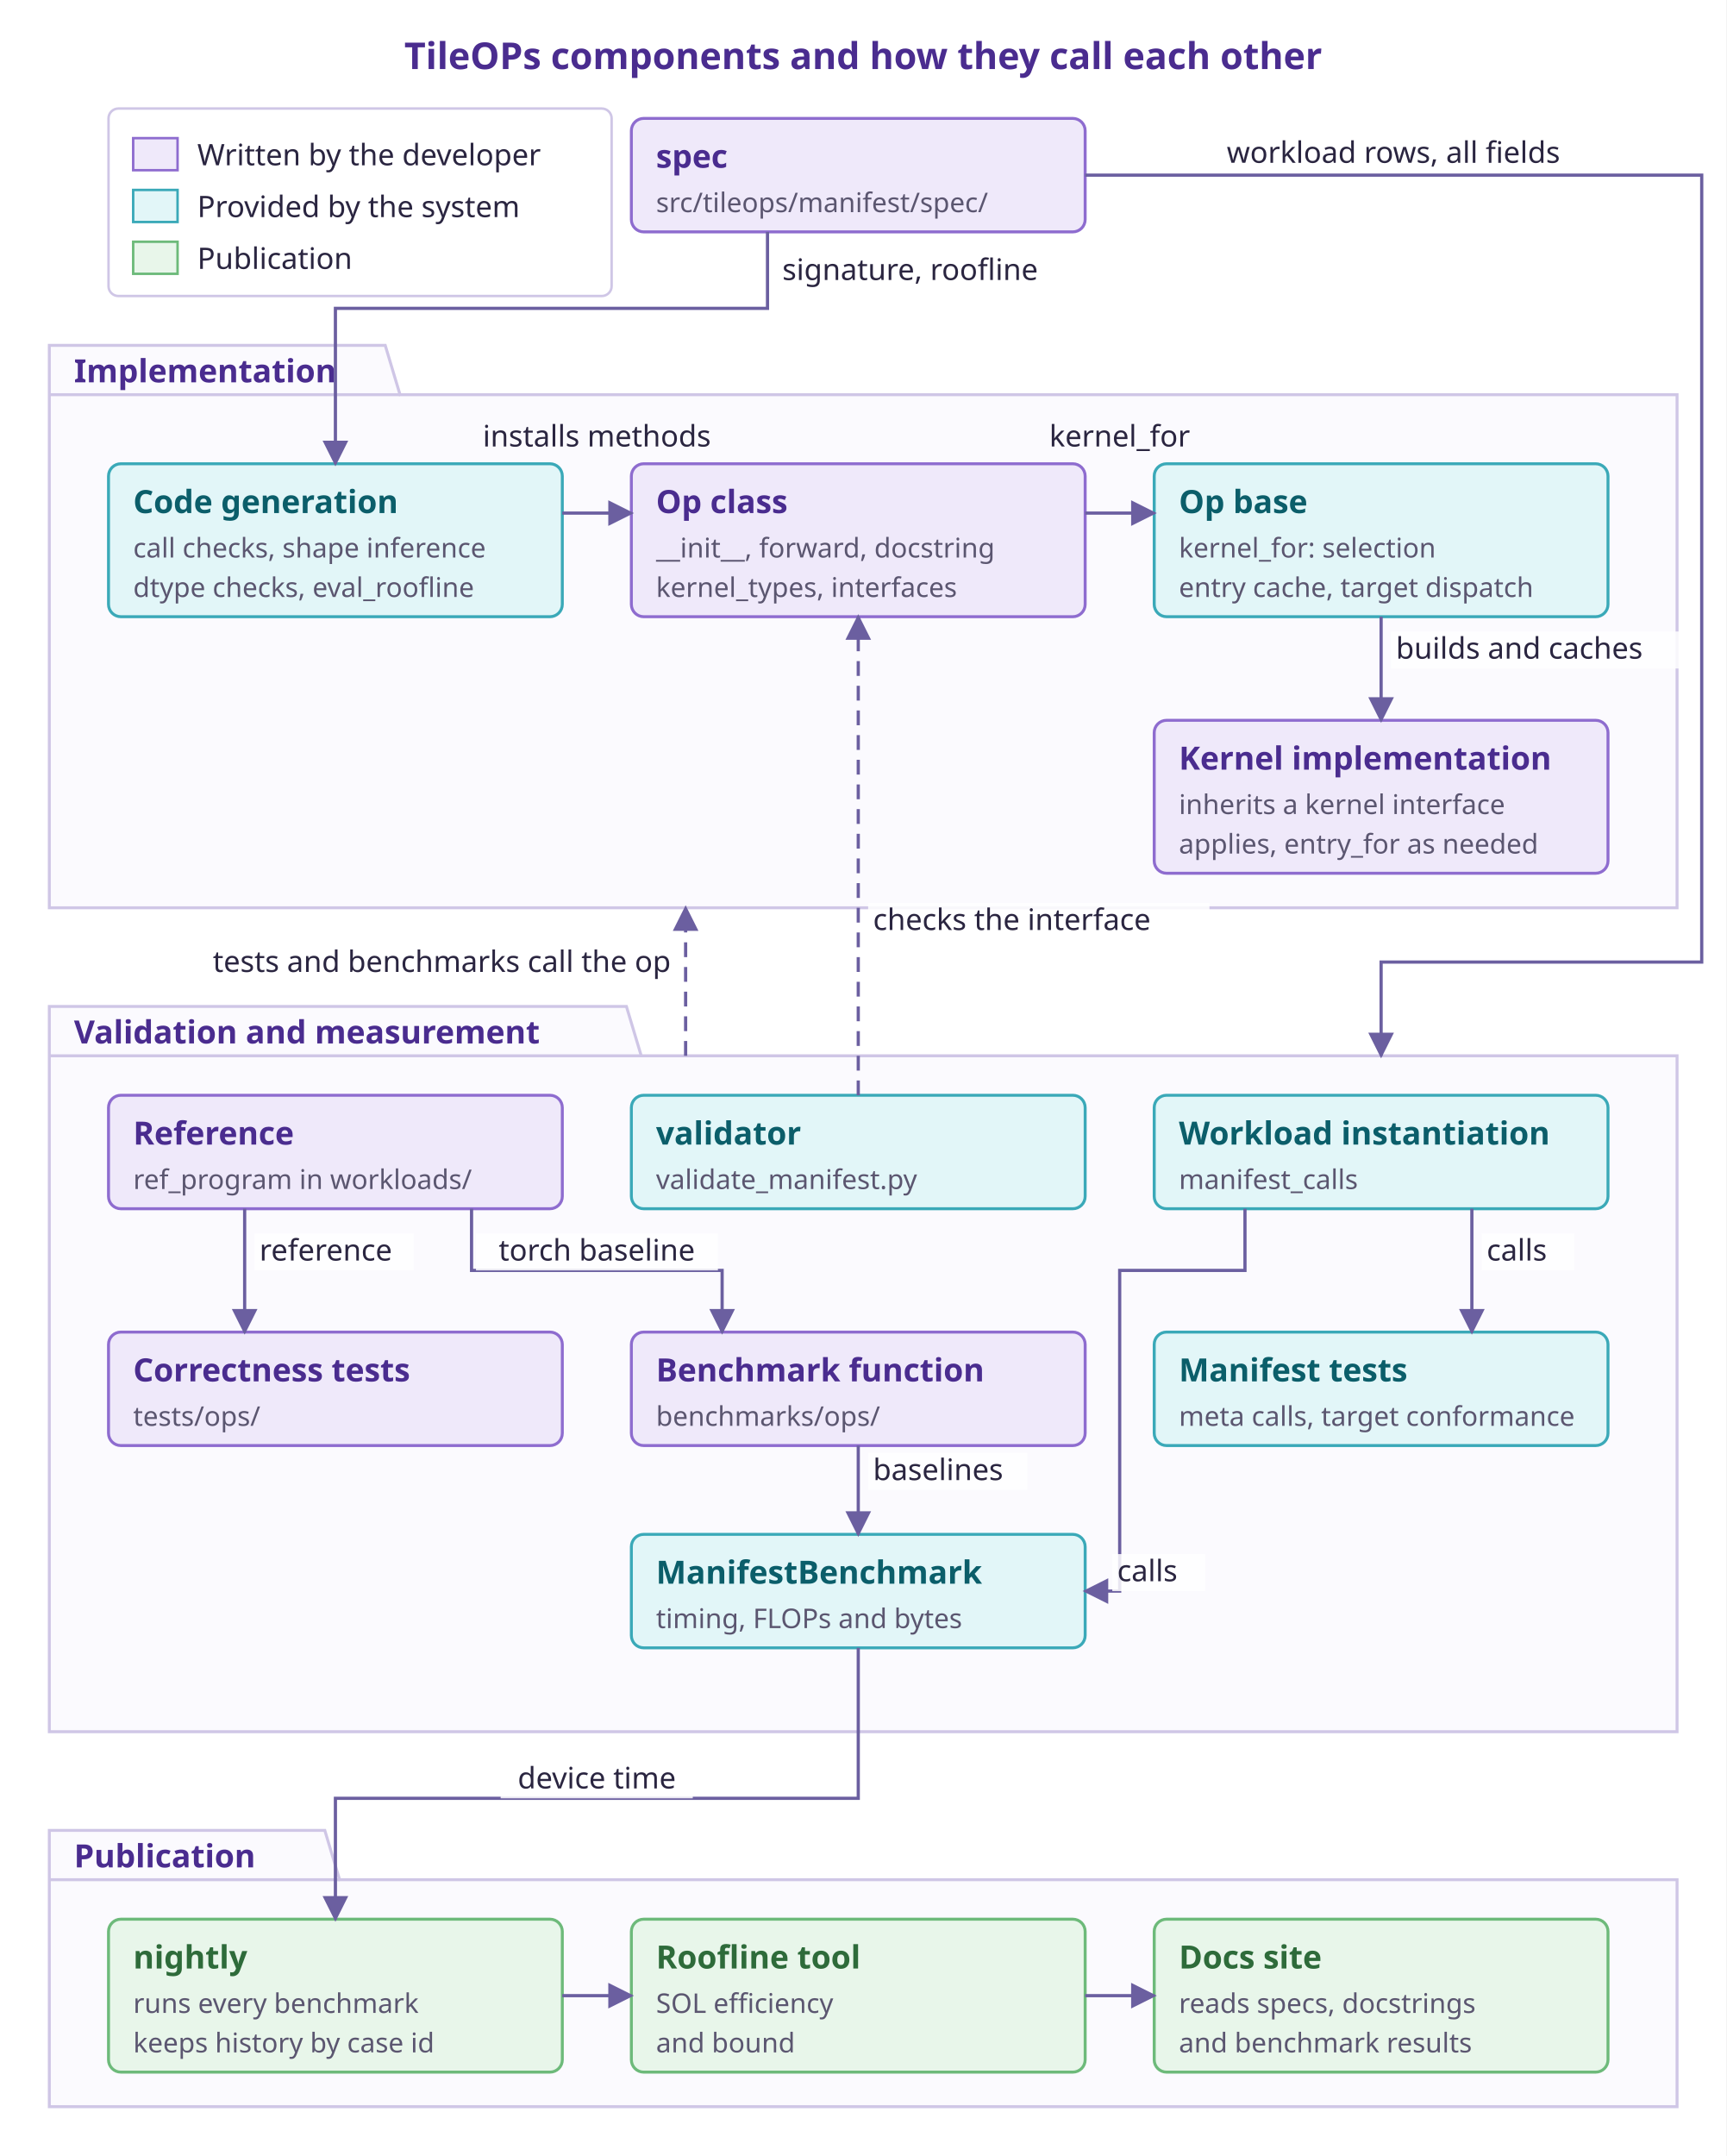
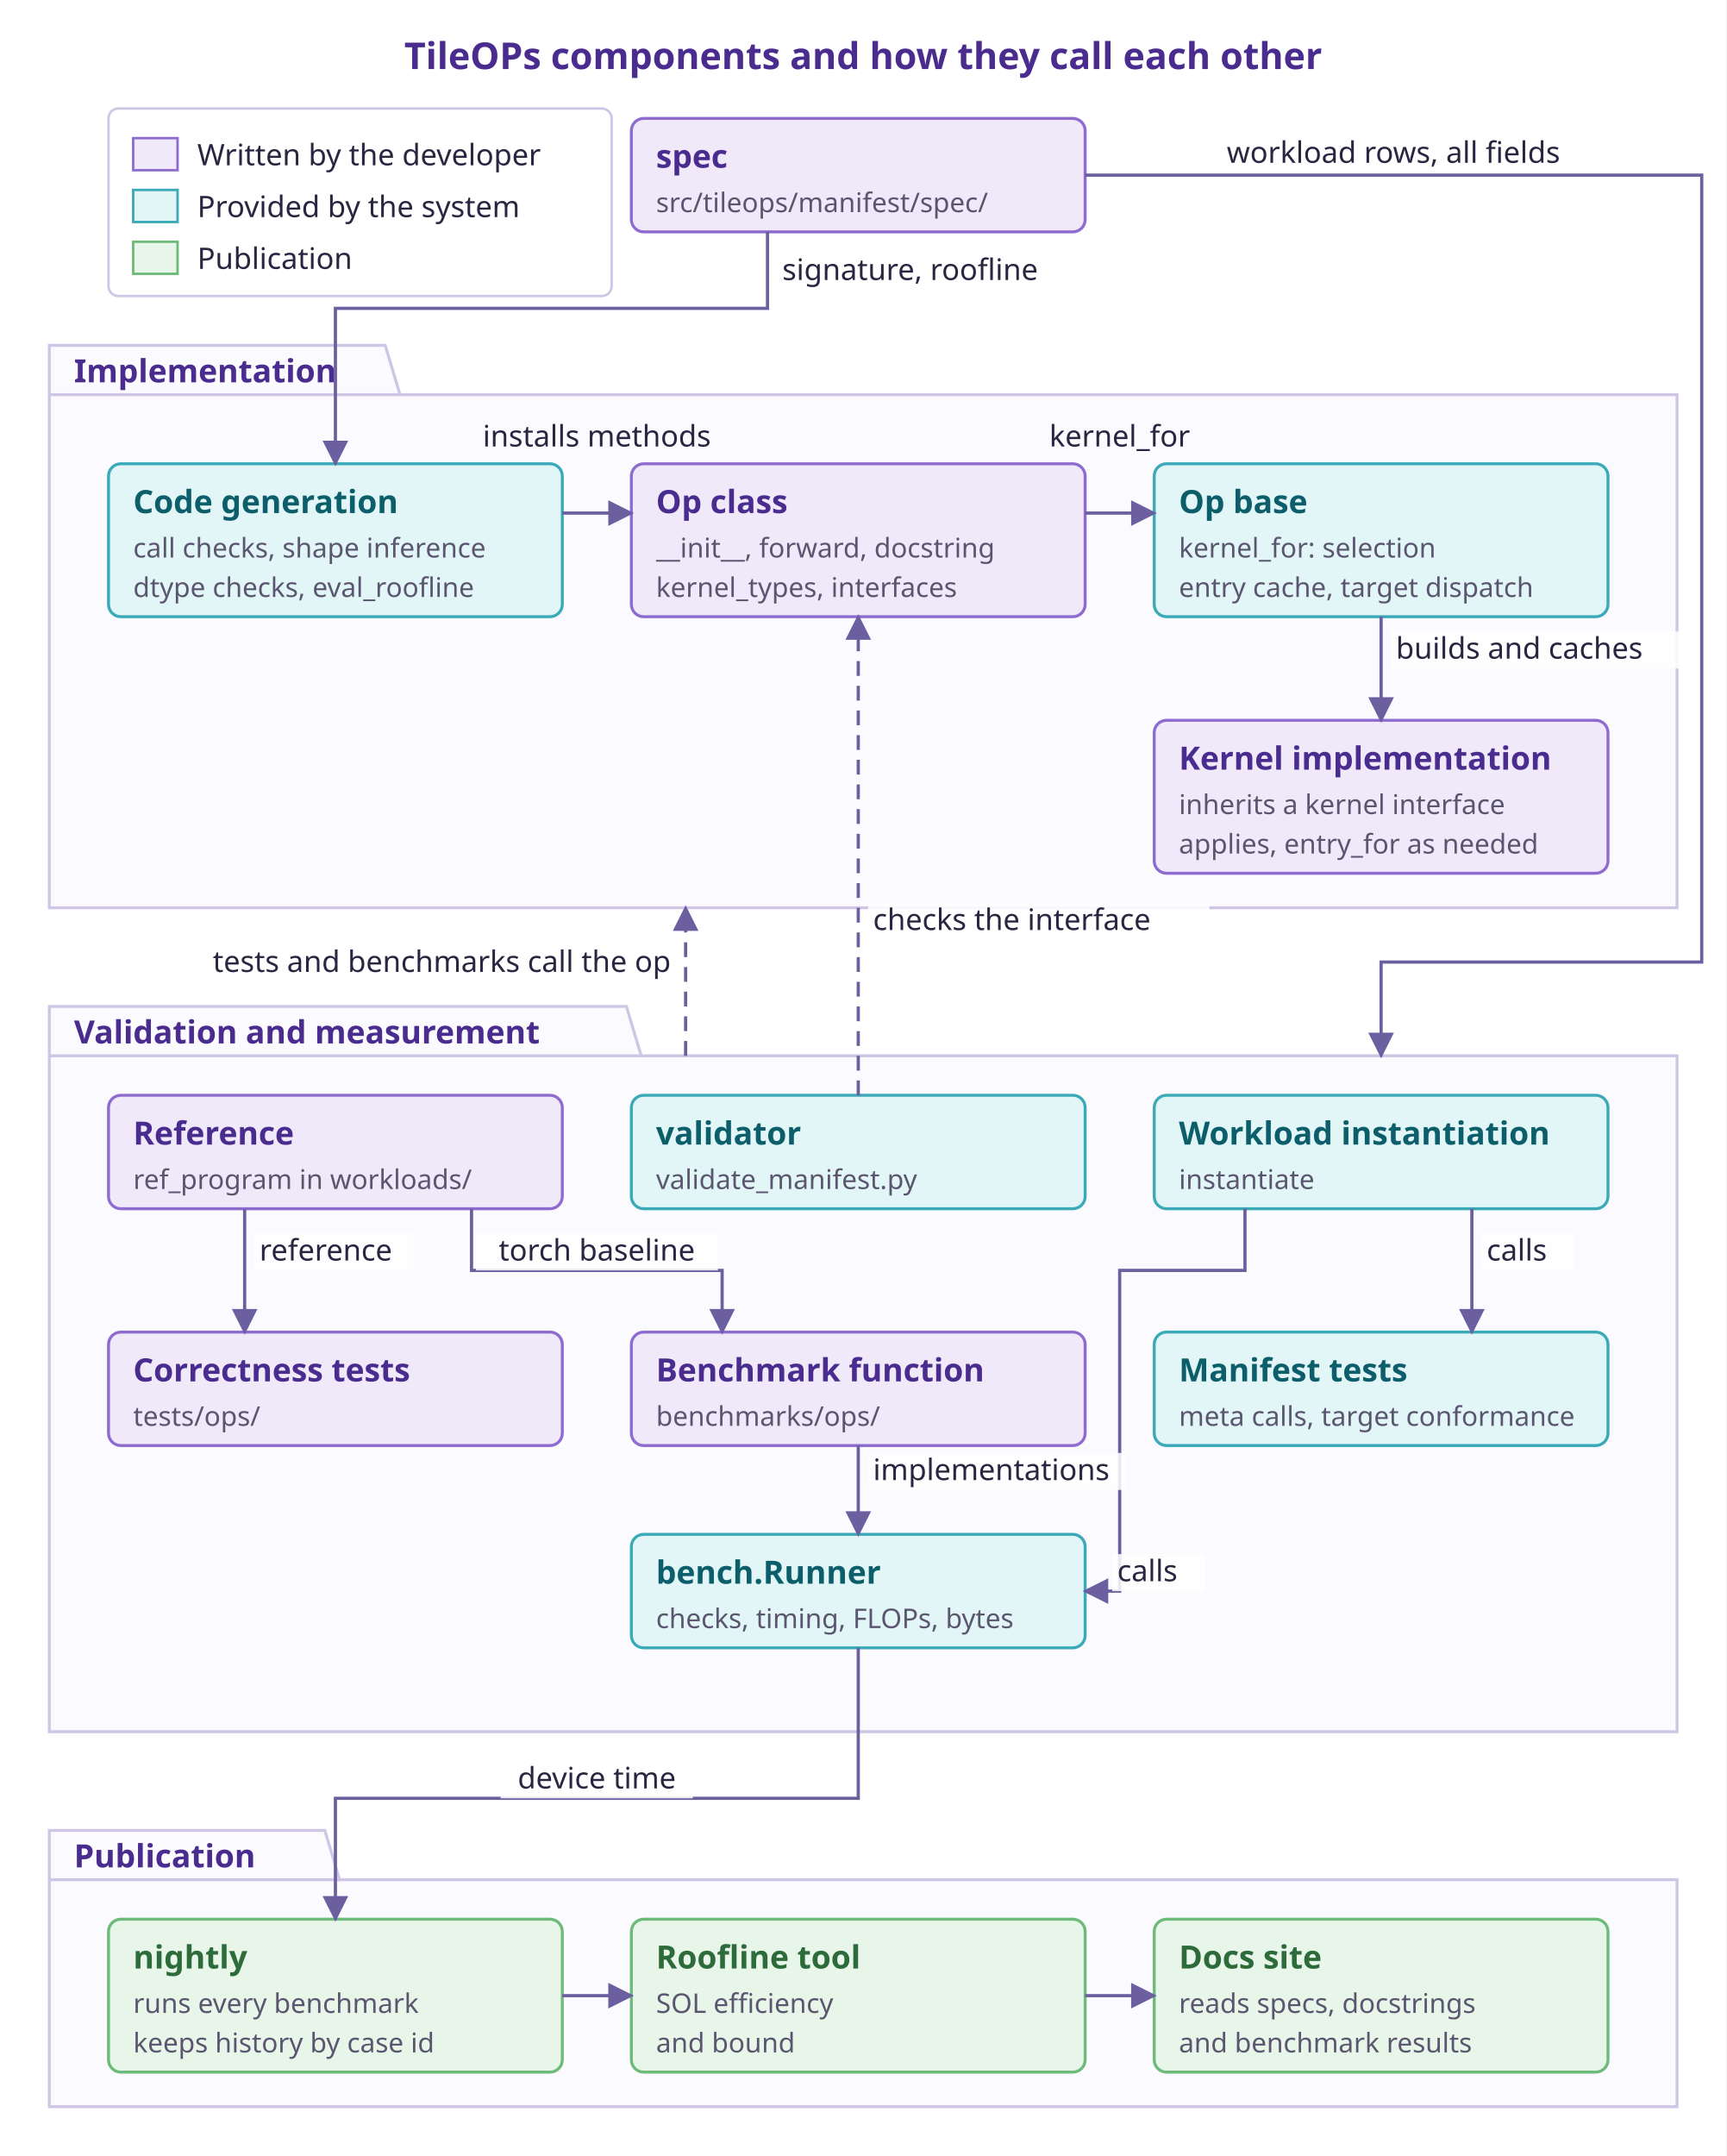
<svg xmlns="http://www.w3.org/2000/svg" viewBox="0 0 700 874" width="700" height="874" font-family="'Noto Sans SC','PingFang SC','Microsoft YaHei',sans-serif">
  <defs>
    <marker id="arrow" viewBox="0 0 10 10" refX="9" refY="5" markerWidth="8" markerHeight="8" orient="auto-start-reverse">
      <path d="M0,0 L10,5 L0,10 z" fill="#6B5FA0" />
    </marker>
  </defs>
  <rect width="700" height="874" fill="#FFFFFF" />
  <text x="350.0" y="28.0" font-size="15" font-weight="bold" fill="#4A2C8F" text-anchor="middle">TileOPs components and how they call each other</text>
  <rect x="256" y="48" width="184" height="46" rx="5" fill="#EFE9FA" stroke="#8E6CCF" stroke-width="1.2" />
  <text x="266.0" y="68.0" font-size="13" font-weight="bold" fill="#4A2C8F" text-anchor="start">spec</text>
  <text x="266.0" y="86.0" font-size="11" font-weight="normal" fill="#5B5670" text-anchor="start">src/tileops/manifest/spec/</text>
  <rect x="44" y="44" width="204" height="76" rx="4" fill="#FFFFFF" stroke="#CFC6E6" stroke-width="1" />
  <rect x="54" y="56" width="18" height="13" fill="#EFE9FA" stroke="#8E6CCF" stroke-width="1" />
  <text x="80.0" y="67.0" font-size="12" font-weight="normal" fill="#2A2540" text-anchor="start">Written by the developer</text>
  <rect x="54" y="77" width="18" height="13" fill="#E2F6F8" stroke="#3AA9B8" stroke-width="1" />
  <text x="80.0" y="88.0" font-size="12" font-weight="normal" fill="#2A2540" text-anchor="start">Provided by the system</text>
  <rect x="54" y="98" width="18" height="13" fill="#E8F6EA" stroke="#6DBA7A" stroke-width="1" />
  <text x="80.0" y="109.0" font-size="12" font-weight="normal" fill="#2A2540" text-anchor="start">Publication</text>
  <path d="M20,140 h136.2 l6,20 H680 V368 H20 Z" fill="#FBFAFE" stroke="#CFC6E6" stroke-width="1.2" />
  <line x1="20" y1="160" x2="162.2" y2="160" stroke="#CFC6E6" stroke-width="1.2" />
  <text x="30.0" y="155.0" font-size="13" font-weight="bold" fill="#4A2C8F" text-anchor="start">Implementation</text>
  <rect x="44" y="188" width="184" height="62" rx="5" fill="#E2F6F8" stroke="#3AA9B8" stroke-width="1.2" />
  <text x="54.0" y="208.0" font-size="13" font-weight="bold" fill="#0B5E6A" text-anchor="start">Code generation</text>
  <text x="54.0" y="226.0" font-size="11" font-weight="normal" fill="#5B5670" text-anchor="start">call checks, shape inference</text>
  <text x="54.0" y="242.0" font-size="11" font-weight="normal" fill="#5B5670" text-anchor="start">dtype checks, eval_roofline</text>
  <rect x="256" y="188" width="184" height="62" rx="5" fill="#EFE9FA" stroke="#8E6CCF" stroke-width="1.2" />
  <text x="266.0" y="208.0" font-size="13" font-weight="bold" fill="#4A2C8F" text-anchor="start">Op class</text>
  <text x="266.0" y="226.0" font-size="11" font-weight="normal" fill="#5B5670" text-anchor="start">__init__, forward, docstring</text>
  <text x="266.0" y="242.0" font-size="11" font-weight="normal" fill="#5B5670" text-anchor="start">kernel_types, interfaces</text>
  <rect x="468" y="188" width="184" height="62" rx="5" fill="#E2F6F8" stroke="#3AA9B8" stroke-width="1.2" />
  <text x="478.0" y="208.0" font-size="13" font-weight="bold" fill="#0B5E6A" text-anchor="start">Op base</text>
  <text x="478.0" y="226.0" font-size="11" font-weight="normal" fill="#5B5670" text-anchor="start">kernel_for: selection</text>
  <text x="478.0" y="242.0" font-size="11" font-weight="normal" fill="#5B5670" text-anchor="start">entry cache, target dispatch</text>
  <rect x="468" y="292" width="184" height="62" rx="5" fill="#EFE9FA" stroke="#8E6CCF" stroke-width="1.2" />
  <text x="478.0" y="312.0" font-size="13" font-weight="bold" fill="#4A2C8F" text-anchor="start">Kernel implementation</text>
  <text x="478.0" y="330.0" font-size="11" font-weight="normal" fill="#5B5670" text-anchor="start">inherits a kernel interface</text>
  <text x="478.0" y="346.0" font-size="11" font-weight="normal" fill="#5B5670" text-anchor="start">applies, entry_for as needed</text>
  <path d="M20,408 h234.0 l6,20 H680 V702 H20 Z" fill="#FBFAFE" stroke="#CFC6E6" stroke-width="1.2" />
  <line x1="20" y1="428" x2="260.0" y2="428" stroke="#CFC6E6" stroke-width="1.2" />
  <text x="30.0" y="423.0" font-size="13" font-weight="bold" fill="#4A2C8F" text-anchor="start">Validation and measurement</text>
  <rect x="44" y="444" width="184" height="46" rx="5" fill="#EFE9FA" stroke="#8E6CCF" stroke-width="1.2" />
  <text x="54.0" y="464.0" font-size="13" font-weight="bold" fill="#4A2C8F" text-anchor="start">Reference</text>
  <text x="54.0" y="482.0" font-size="11" font-weight="normal" fill="#5B5670" text-anchor="start">ref_program in workloads/</text>
  <rect x="256" y="444" width="184" height="46" rx="5" fill="#E2F6F8" stroke="#3AA9B8" stroke-width="1.2" />
  <text x="266.0" y="464.0" font-size="13" font-weight="bold" fill="#0B5E6A" text-anchor="start">validator</text>
  <text x="266.0" y="482.0" font-size="11" font-weight="normal" fill="#5B5670" text-anchor="start">validate_manifest.py</text>
  <rect x="468" y="444" width="184" height="46" rx="5" fill="#E2F6F8" stroke="#3AA9B8" stroke-width="1.2" />
  <text x="478.0" y="464.0" font-size="13" font-weight="bold" fill="#0B5E6A" text-anchor="start">Workload instantiation</text>
-   <text x="478.0" y="482.0" font-size="11" font-weight="normal" fill="#5B5670" text-anchor="start">manifest_calls</text>
+   <text x="478.0" y="482.0" font-size="11" font-weight="normal" fill="#5B5670" text-anchor="start">instantiate</text>
  <rect x="44" y="540" width="184" height="46" rx="5" fill="#EFE9FA" stroke="#8E6CCF" stroke-width="1.2" />
  <text x="54.0" y="560.0" font-size="13" font-weight="bold" fill="#4A2C8F" text-anchor="start">Correctness tests</text>
  <text x="54.0" y="578.0" font-size="11" font-weight="normal" fill="#5B5670" text-anchor="start">tests/ops/</text>
  <rect x="256" y="540" width="184" height="46" rx="5" fill="#EFE9FA" stroke="#8E6CCF" stroke-width="1.2" />
  <text x="266.0" y="560.0" font-size="13" font-weight="bold" fill="#4A2C8F" text-anchor="start">Benchmark function</text>
  <text x="266.0" y="578.0" font-size="11" font-weight="normal" fill="#5B5670" text-anchor="start">benchmarks/ops/</text>
  <rect x="468" y="540" width="184" height="46" rx="5" fill="#E2F6F8" stroke="#3AA9B8" stroke-width="1.2" />
  <text x="478.0" y="560.0" font-size="13" font-weight="bold" fill="#0B5E6A" text-anchor="start">Manifest tests</text>
  <text x="478.0" y="578.0" font-size="11" font-weight="normal" fill="#5B5670" text-anchor="start">meta calls, target conformance</text>
  <rect x="256" y="622" width="184" height="46" rx="5" fill="#E2F6F8" stroke="#3AA9B8" stroke-width="1.2" />
-   <text x="266.0" y="642.0" font-size="13" font-weight="bold" fill="#0B5E6A" text-anchor="start">ManifestBenchmark</text>
-   <text x="266.0" y="660.0" font-size="11" font-weight="normal" fill="#5B5670" text-anchor="start">timing, FLOPs and bytes</text>
+   <text x="266.0" y="642.0" font-size="13" font-weight="bold" fill="#0B5E6A" text-anchor="start">bench.Runner</text>
+   <text x="266.0" y="660.0" font-size="11" font-weight="normal" fill="#5B5670" text-anchor="start">checks, timing, FLOPs, bytes</text>
  <path d="M20,742 h111.7 l6,20 H680 V854 H20 Z" fill="#FBFAFE" stroke="#CFC6E6" stroke-width="1.2" />
  <line x1="20" y1="762" x2="137.7" y2="762" stroke="#CFC6E6" stroke-width="1.2" />
  <text x="30.0" y="757.0" font-size="13" font-weight="bold" fill="#4A2C8F" text-anchor="start">Publication</text>
  <rect x="44" y="778" width="184" height="62" rx="5" fill="#E8F6EA" stroke="#6DBA7A" stroke-width="1.2" />
  <text x="54.0" y="798.0" font-size="13" font-weight="bold" fill="#2E6B3A" text-anchor="start">nightly</text>
  <text x="54.0" y="816.0" font-size="11" font-weight="normal" fill="#5B5670" text-anchor="start">runs every benchmark</text>
  <text x="54.0" y="832.0" font-size="11" font-weight="normal" fill="#5B5670" text-anchor="start">keeps history by case id</text>
  <rect x="256" y="778" width="184" height="62" rx="5" fill="#E8F6EA" stroke="#6DBA7A" stroke-width="1.2" />
  <text x="266.0" y="798.0" font-size="13" font-weight="bold" fill="#2E6B3A" text-anchor="start">Roofline tool</text>
  <text x="266.0" y="816.0" font-size="11" font-weight="normal" fill="#5B5670" text-anchor="start">SOL efficiency</text>
  <text x="266.0" y="832.0" font-size="11" font-weight="normal" fill="#5B5670" text-anchor="start">and bound</text>
  <rect x="468" y="778" width="184" height="62" rx="5" fill="#E8F6EA" stroke="#6DBA7A" stroke-width="1.2" />
  <text x="478.0" y="798.0" font-size="13" font-weight="bold" fill="#2E6B3A" text-anchor="start">Docs site</text>
  <text x="478.0" y="816.0" font-size="11" font-weight="normal" fill="#5B5670" text-anchor="start">reads specs, docstrings</text>
  <text x="478.0" y="832.0" font-size="11" font-weight="normal" fill="#5B5670" text-anchor="start">and benchmark results</text>
  <path d="M311.2,94.0 L311.2,125.0 L136.0,125.0 L136.0,188.0" fill="none" stroke="#6B5FA0" stroke-width="1.3" marker-end="url(#arrow)" />
  <rect x="315.2" y="102.5" width="131.7" height="15" fill="#FFFFFF" fill-opacity="0.85" />
  <text x="317.2" y="113.5" font-size="12" font-weight="normal" fill="#2A2540" text-anchor="start">signature, roofline</text>
  <path d="M440.0,71.0 L690.0,71.0 L690.0,390.0 L560.0,390.0 L560.0,428.0" fill="none" stroke="#6B5FA0" stroke-width="1.3" marker-end="url(#arrow)" />
  <rect x="479.0" y="55.0" width="172.0" height="15" fill="#FFFFFF" fill-opacity="0.85" />
  <text x="565.0" y="66.0" font-size="12" font-weight="normal" fill="#2A2540" text-anchor="middle">workload rows, all fields</text>
  <path d="M228.0,208.0 L256.0,208.0" fill="none" stroke="#6B5FA0" stroke-width="1.3" marker-end="url(#arrow)" />
  <path d="M440.0,208.0 L468.0,208.0" fill="none" stroke="#6B5FA0" stroke-width="1.3" marker-end="url(#arrow)" />
  <text x="242.0" y="181.0" font-size="12" font-weight="normal" fill="#2A2540" text-anchor="middle">installs methods</text>
  <text x="454.0" y="181.0" font-size="12" font-weight="normal" fill="#2A2540" text-anchor="middle">kernel_for</text>
  <path d="M560.0,250.0 L560.0,292.0" fill="none" stroke="#6B5FA0" stroke-width="1.3" marker-end="url(#arrow)" />
  <rect x="564.0" y="256.0" width="118.2" height="15" fill="#FFFFFF" fill-opacity="0.85" />
  <text x="566.0" y="267.0" font-size="12" font-weight="normal" fill="#2A2540" text-anchor="start">builds and caches</text>
  <path d="M278.0,428.0 L278.0,368.0" fill="none" stroke="#6B5FA0" stroke-width="1.3" stroke-dasharray="6,4" marker-end="url(#arrow)" />
  <rect x="55.0" y="383.0" width="219.0" height="15" fill="#FFFFFF" fill-opacity="0.85" />
  <text x="272.0" y="394.0" font-size="12" font-weight="normal" fill="#2A2540" text-anchor="end">tests and benchmarks call the op</text>
  <path d="M348.0,444.0 L348.0,250.0" fill="none" stroke="#6B5FA0" stroke-width="1.3" stroke-dasharray="6,4" marker-end="url(#arrow)" />
  <rect x="352.0" y="366.0" width="138.4" height="15" fill="#FFFFFF" fill-opacity="0.85" />
  <text x="354.0" y="377.0" font-size="12" font-weight="normal" fill="#2A2540" text-anchor="start">checks the interface</text>
  <path d="M99.2,490.0 L99.2,540.0" fill="none" stroke="#6B5FA0" stroke-width="1.3" marker-end="url(#arrow)" />
  <rect x="103.2" y="500.0" width="64.5" height="15" fill="#FFFFFF" fill-opacity="0.85" />
  <text x="105.2" y="511.0" font-size="12" font-weight="normal" fill="#2A2540" text-anchor="start">reference</text>
  <path d="M191.2,490.0 L191.2,515.0 L292.8,515.0 L292.8,540.0" fill="none" stroke="#6B5FA0" stroke-width="1.3" marker-end="url(#arrow)" />
  <rect x="193.0" y="500.0" width="98.1" height="15" fill="#FFFFFF" fill-opacity="0.85" />
  <text x="242.0" y="511.0" font-size="12" font-weight="normal" fill="#2A2540" text-anchor="middle">torch baseline</text>
  <path d="M596.8,490.0 L596.8,540.0" fill="none" stroke="#6B5FA0" stroke-width="1.3" marker-end="url(#arrow)" />
  <rect x="600.8" y="500.0" width="37.6" height="15" fill="#FFFFFF" fill-opacity="0.85" />
  <text x="602.8" y="511.0" font-size="12" font-weight="normal" fill="#2A2540" text-anchor="start">calls</text>
  <path d="M504.8,490.0 L504.8,515.0 L454.0,515.0 L454.0,645.0 L440.0,645.0" fill="none" stroke="#6B5FA0" stroke-width="1.3" marker-end="url(#arrow)" />
  <rect x="451.0" y="630.0" width="37.6" height="15" fill="#FFFFFF" fill-opacity="0.85" />
  <text x="453.0" y="641.0" font-size="12" font-weight="normal" fill="#2A2540" text-anchor="start">calls</text>
  <path d="M348.0,586.0 L348.0,622.0" fill="none" stroke="#6B5FA0" stroke-width="1.3" marker-end="url(#arrow)" />
-   <rect x="352.0" y="589.0" width="64.5" height="15" fill="#FFFFFF" fill-opacity="0.85" />
-   <text x="354.0" y="600.0" font-size="12" font-weight="normal" fill="#2A2540" text-anchor="start">baselines</text>
+   <rect x="352.0" y="589.0" width="104.8" height="15" fill="#FFFFFF" fill-opacity="0.85" />
+   <text x="354.0" y="600.0" font-size="12" font-weight="normal" fill="#2A2540" text-anchor="start">implementations</text>
  <path d="M348.0,668.0 L348.0,729.0 L136.0,729.0 L136.0,778.0" fill="none" stroke="#6B5FA0" stroke-width="1.3" marker-end="url(#arrow)" />
  <rect x="203.0" y="714.0" width="77.9" height="15" fill="#FFFFFF" fill-opacity="0.85" />
  <text x="242.0" y="725.0" font-size="12" font-weight="normal" fill="#2A2540" text-anchor="middle">device time</text>
  <path d="M228.0,809.0 L256.0,809.0" fill="none" stroke="#6B5FA0" stroke-width="1.3" marker-end="url(#arrow)" />
  <path d="M440.0,809.0 L468.0,809.0" fill="none" stroke="#6B5FA0" stroke-width="1.3" marker-end="url(#arrow)" />
</svg>
